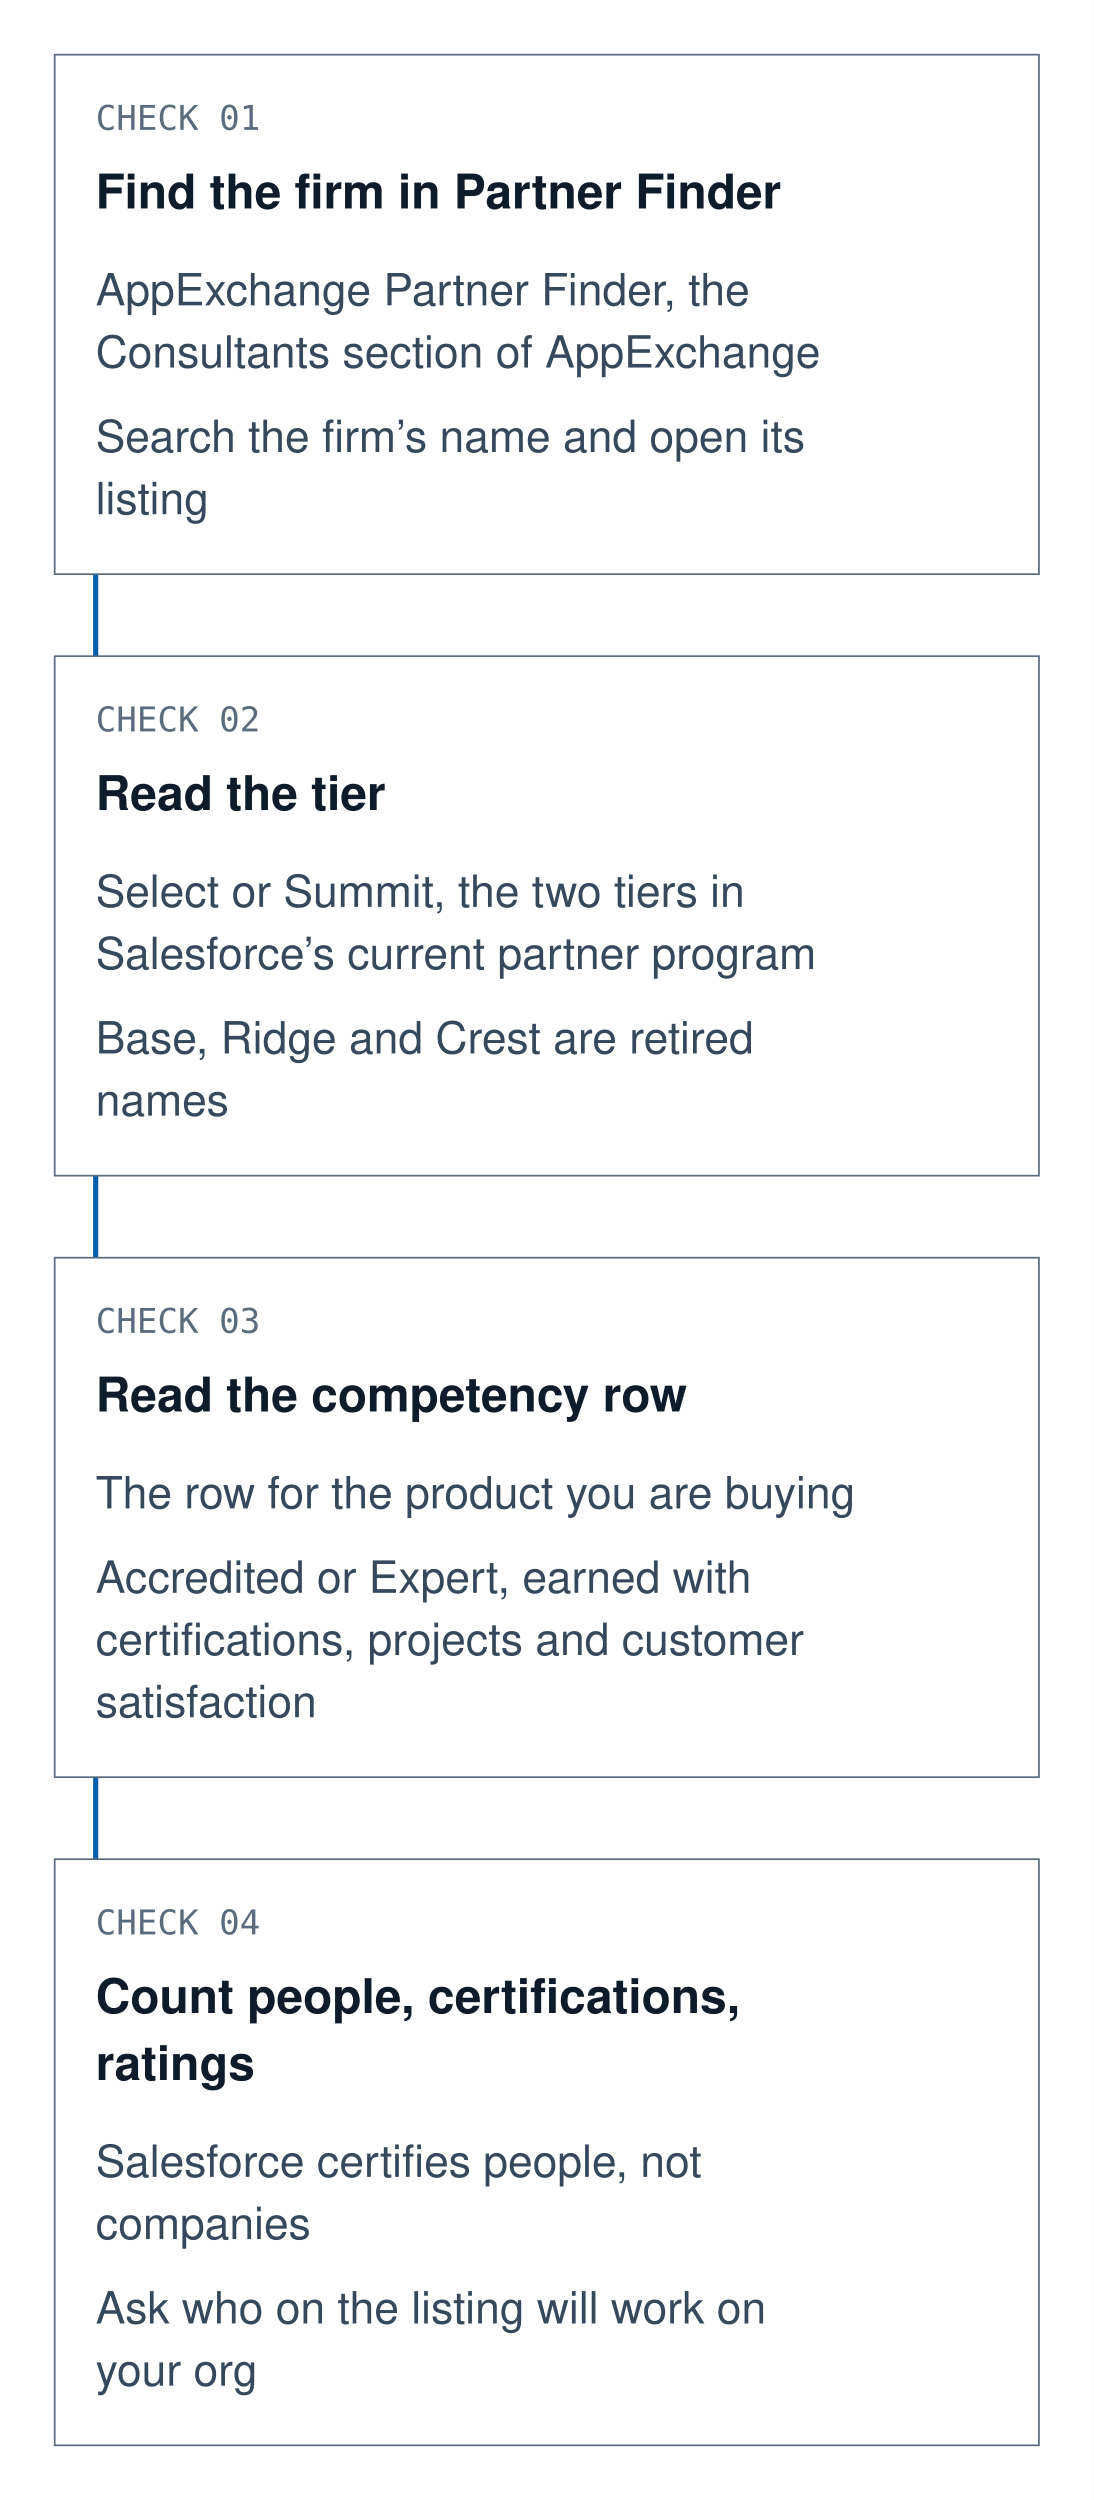
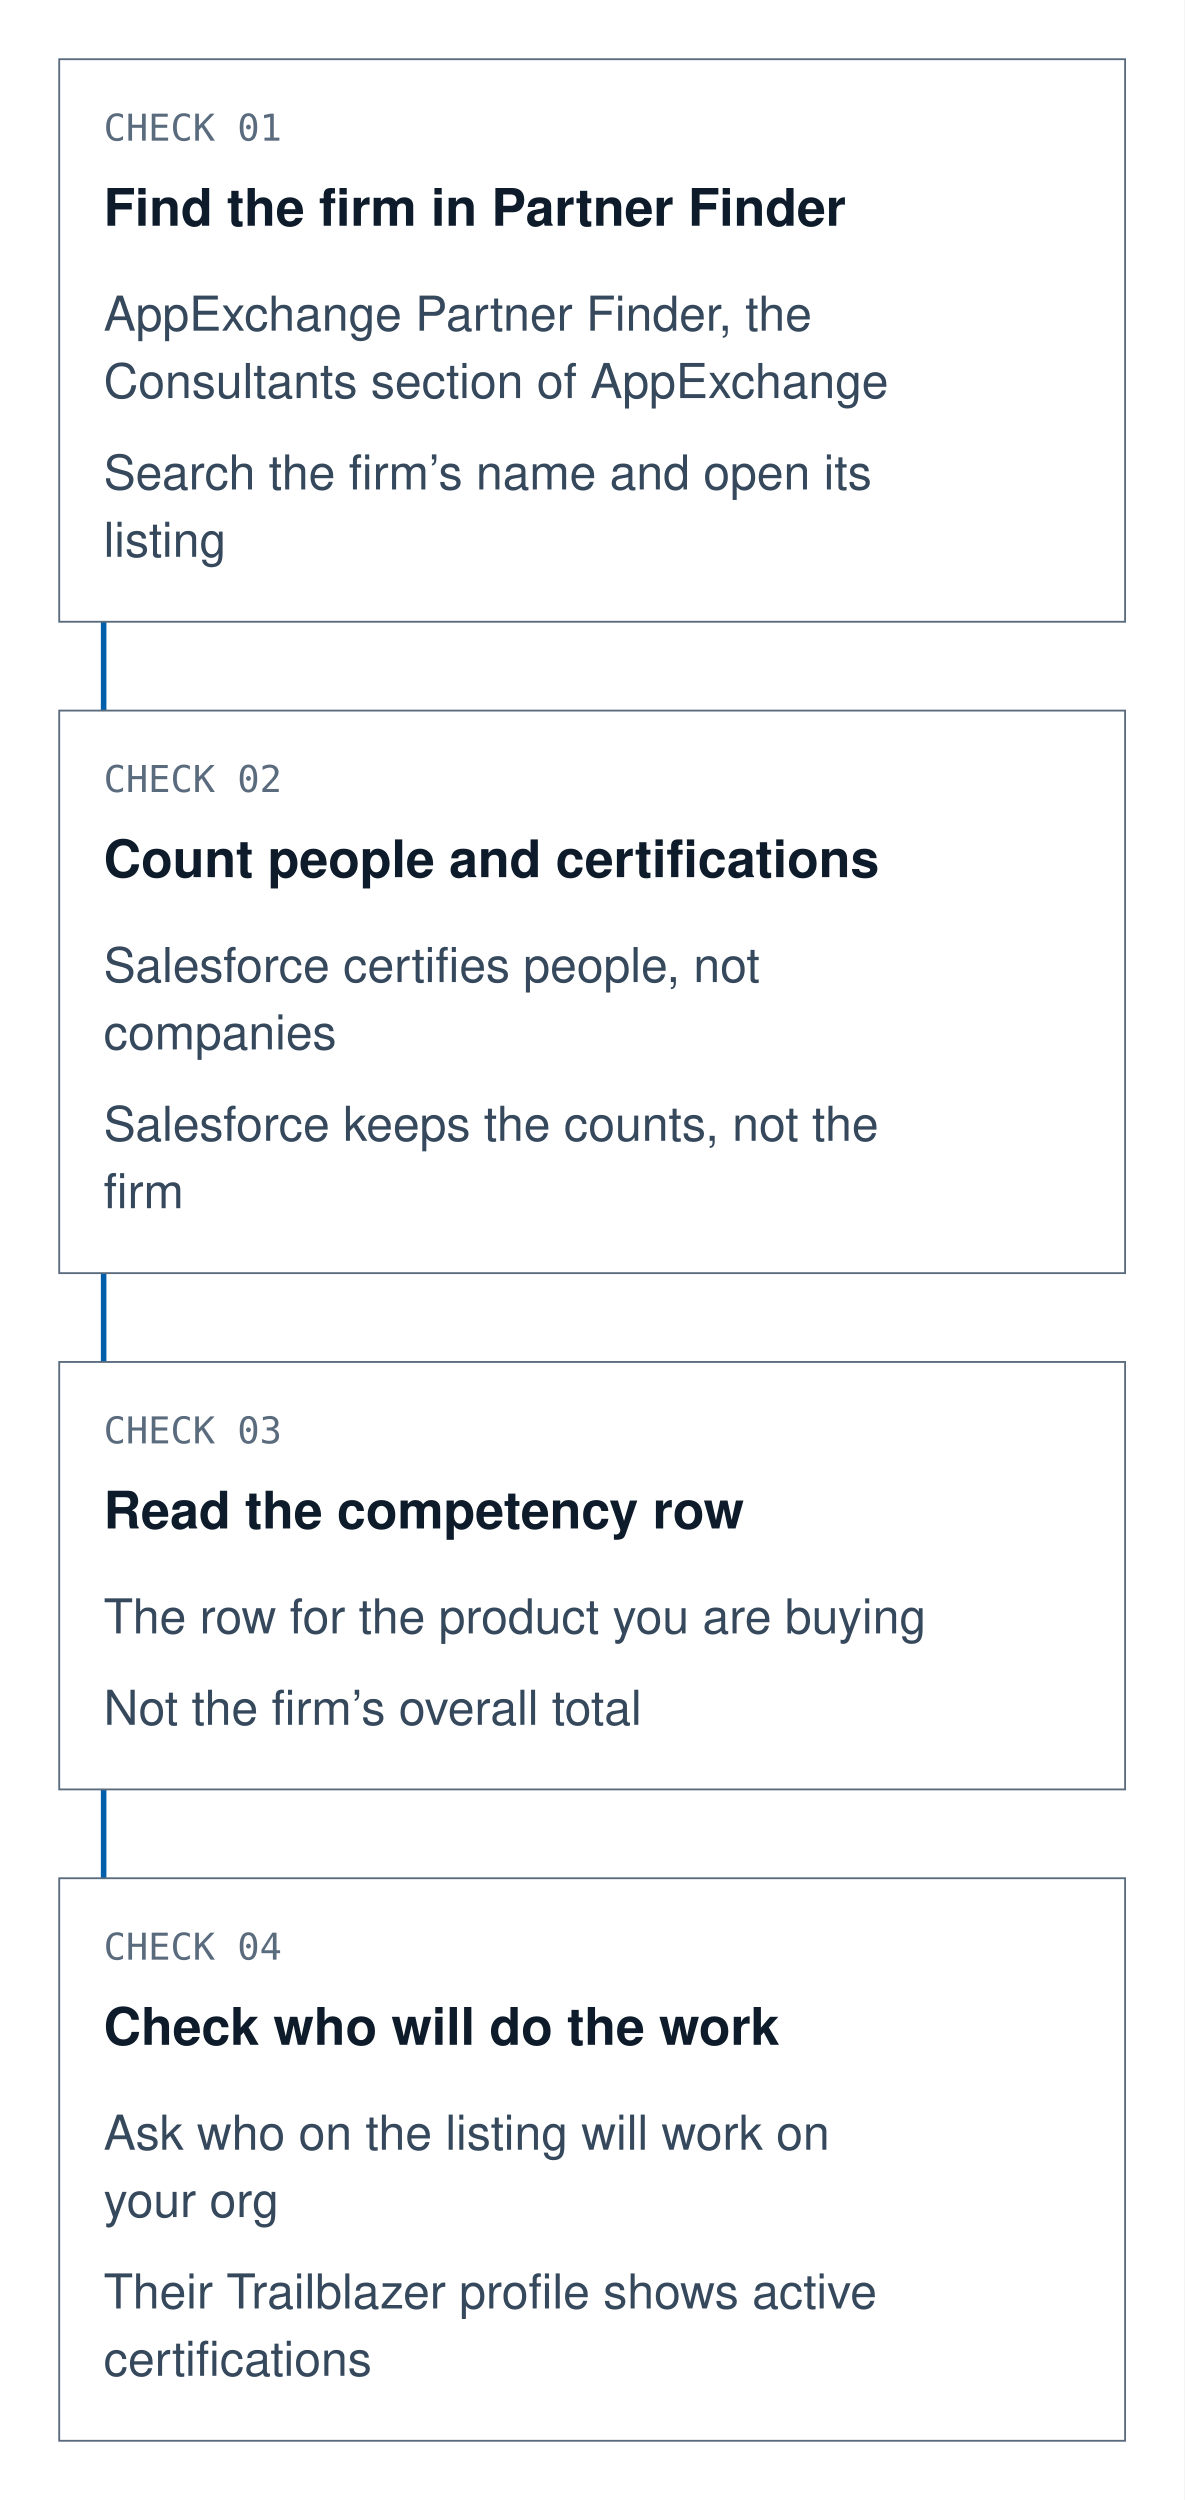
- <svg xmlns="http://www.w3.org/2000/svg" viewBox="0 0 640 1463" width="640" height="1463" role="img" font-family="IBM Plex Sans, Segoe UI, Helvetica, Arial, sans-serif">
-   <rect width="640" height="1463" fill="#ffffff" />
+ <svg xmlns="http://www.w3.org/2000/svg" viewBox="0 0 640 1351" width="640" height="1351" role="img" font-family="IBM Plex Sans, Segoe UI, Helvetica, Arial, sans-serif">
+   <rect width="640" height="1351" fill="#ffffff" />
  <path d="M56 336 L56 384" fill="none" stroke="#005eaa" stroke-width="3" stroke-linecap="square" />
  <path d="M56 688 L56 736" fill="none" stroke="#005eaa" stroke-width="3" stroke-linecap="square" />
-   <path d="M56 1040 L56 1088" fill="none" stroke="#005eaa" stroke-width="3" stroke-linecap="square" />
+   <path d="M56 967 L56 1015" fill="none" stroke="#005eaa" stroke-width="3" stroke-linecap="square" />
  <rect x="32" y="32" width="576" height="304" fill="#ffffff" stroke="#5a6b7d" stroke-width="1" />
  <rect x="32" y="384" width="576" height="304" fill="#ffffff" stroke="#5a6b7d" stroke-width="1" />
-   <rect x="32" y="736" width="576" height="304" fill="#ffffff" stroke="#5a6b7d" stroke-width="1" />
-   <rect x="32" y="1088" width="576" height="343" fill="#ffffff" stroke="#5a6b7d" stroke-width="1" />
+   <rect x="32" y="736" width="576" height="231" fill="#ffffff" stroke="#5a6b7d" stroke-width="1" />
+   <rect x="32" y="1015" width="576" height="304" fill="#ffffff" stroke="#5a6b7d" stroke-width="1" />
  <text x="56" y="76" font-size="20" font-family="JetBrains Mono, Consolas, Menlo, monospace" fill="#5a6b7d">CHECK 01</text>
  <text x="56" y="122" font-size="28" font-weight="600" fill="#0d1b2a">Find the firm in Partner Finder</text>
  <text x="56" y="178.7" font-size="26" fill="#35485c">AppExchange Partner Finder, the</text>
  <text x="56" y="215.1" font-size="26" fill="#35485c">Consultants section of AppExchange</text>
  <text x="56" y="264.5" font-size="26" fill="#35485c">Search the firm’s name and open its</text>
  <text x="56" y="300.9" font-size="26" fill="#35485c">listing</text>
  <text x="56" y="428" font-size="20" font-family="JetBrains Mono, Consolas, Menlo, monospace" fill="#5a6b7d">CHECK 02</text>
-   <text x="56" y="474" font-size="28" font-weight="600" fill="#0d1b2a">Read the tier</text>
-   <text x="56" y="530.7" font-size="26" fill="#35485c">Select or Summit, the two tiers in</text>
-   <text x="56" y="567.1" font-size="26" fill="#35485c">Salesforce’s current partner program</text>
-   <text x="56" y="616.5" font-size="26" fill="#35485c">Base, Ridge and Crest are retired</text>
-   <text x="56" y="652.9" font-size="26" fill="#35485c">names</text>
+   <text x="56" y="474" font-size="28" font-weight="600" fill="#0d1b2a">Count people and certifications</text>
+   <text x="56" y="530.7" font-size="26" fill="#35485c">Salesforce certifies people, not</text>
+   <text x="56" y="567.1" font-size="26" fill="#35485c">companies</text>
+   <text x="56" y="616.5" font-size="26" fill="#35485c">Salesforce keeps the counts, not the</text>
+   <text x="56" y="652.9" font-size="26" fill="#35485c">firm</text>
  <text x="56" y="780" font-size="20" font-family="JetBrains Mono, Consolas, Menlo, monospace" fill="#5a6b7d">CHECK 03</text>
  <text x="56" y="826" font-size="28" font-weight="600" fill="#0d1b2a">Read the competency row</text>
  <text x="56" y="882.7" font-size="26" fill="#35485c">The row for the product you are buying</text>
-   <text x="56" y="932.1" font-size="26" fill="#35485c">Accredited or Expert, earned with</text>
-   <text x="56" y="968.5" font-size="26" fill="#35485c">certifications, projects and customer</text>
-   <text x="56" y="1004.9" font-size="26" fill="#35485c">satisfaction</text>
-   <text x="56" y="1132" font-size="20" font-family="JetBrains Mono, Consolas, Menlo, monospace" fill="#5a6b7d">CHECK 04</text>
-   <text x="56" y="1178" font-size="28" font-weight="600" fill="#0d1b2a">Count people, certifications,</text>
-   <text x="56" y="1217.2" font-size="28" font-weight="600" fill="#0d1b2a">ratings</text>
-   <text x="56" y="1273.9" font-size="26" fill="#35485c">Salesforce certifies people, not</text>
-   <text x="56" y="1310.3" font-size="26" fill="#35485c">companies</text>
-   <text x="56" y="1359.7" font-size="26" fill="#35485c">Ask who on the listing will work on</text>
-   <text x="56" y="1396.1" font-size="26" fill="#35485c">your org</text>
+   <text x="56" y="932.1" font-size="26" fill="#35485c">Not the firm’s overall total</text>
+   <text x="56" y="1059" font-size="20" font-family="JetBrains Mono, Consolas, Menlo, monospace" fill="#5a6b7d">CHECK 04</text>
+   <text x="56" y="1105" font-size="28" font-weight="600" fill="#0d1b2a">Check who will do the work</text>
+   <text x="56" y="1161.7" font-size="26" fill="#35485c">Ask who on the listing will work on</text>
+   <text x="56" y="1198.1" font-size="26" fill="#35485c">your org</text>
+   <text x="56" y="1247.5" font-size="26" fill="#35485c">Their Trailblazer profile shows active</text>
+   <text x="56" y="1283.9" font-size="26" fill="#35485c">certifications</text>
</svg>
